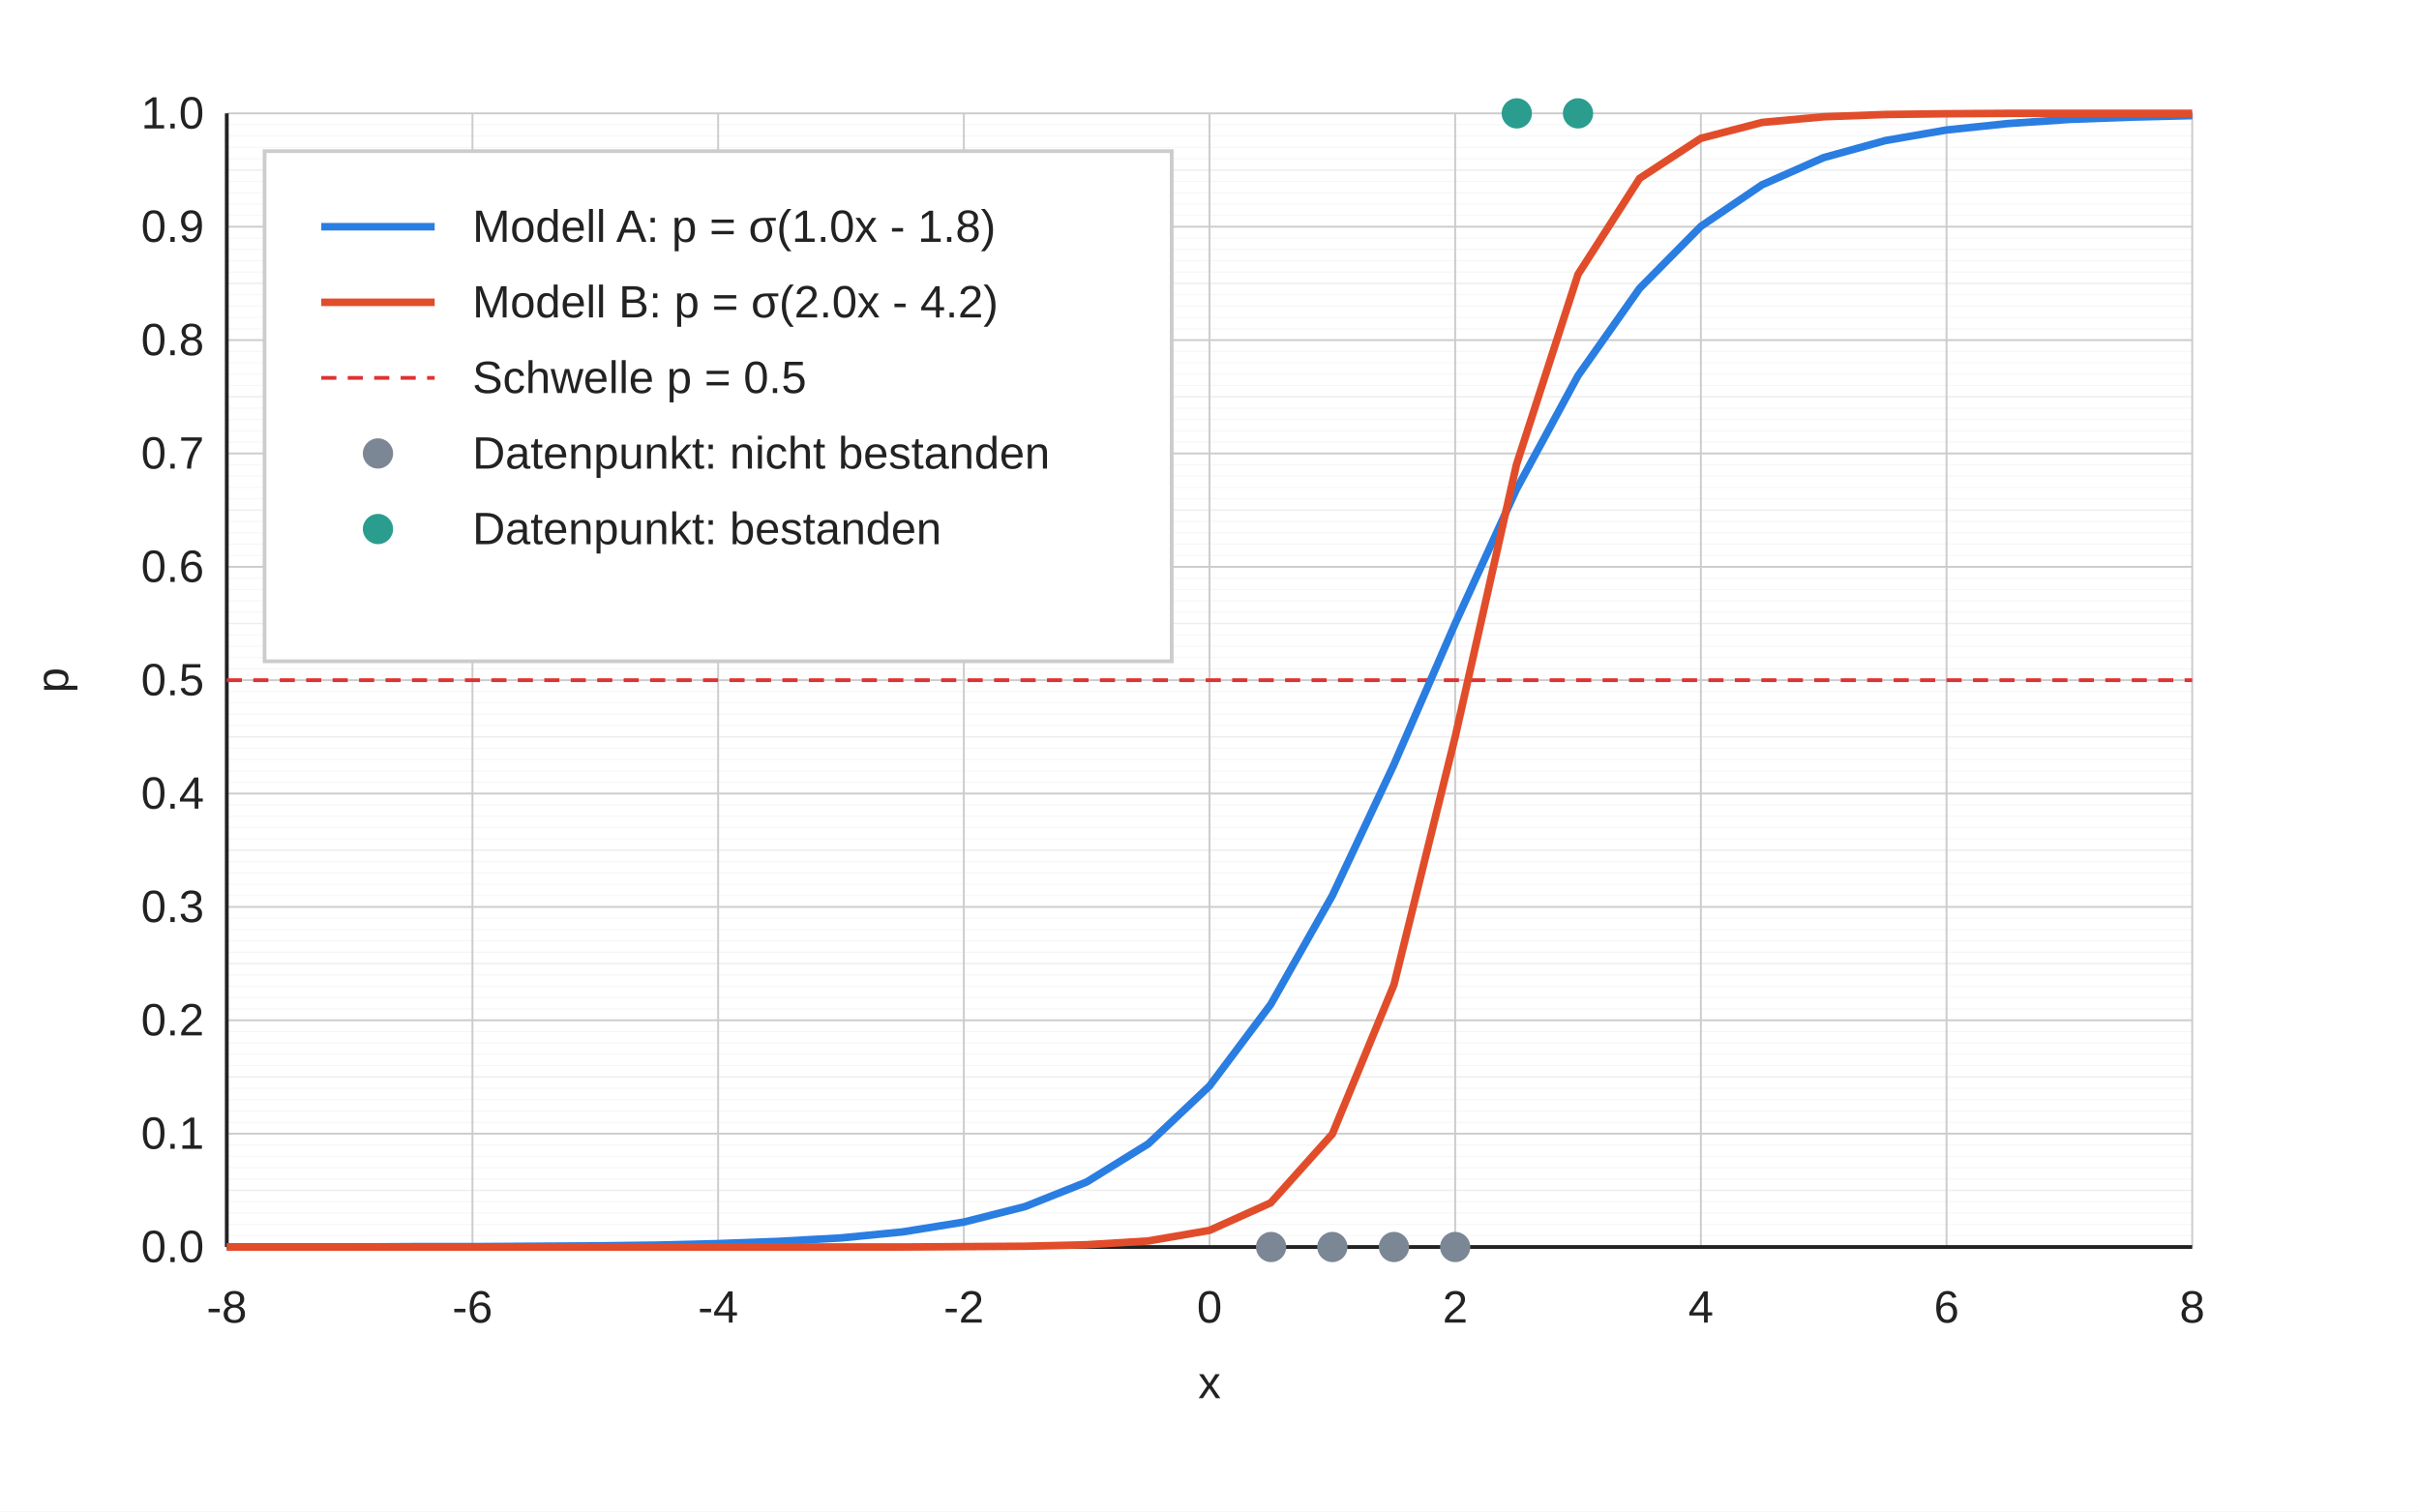
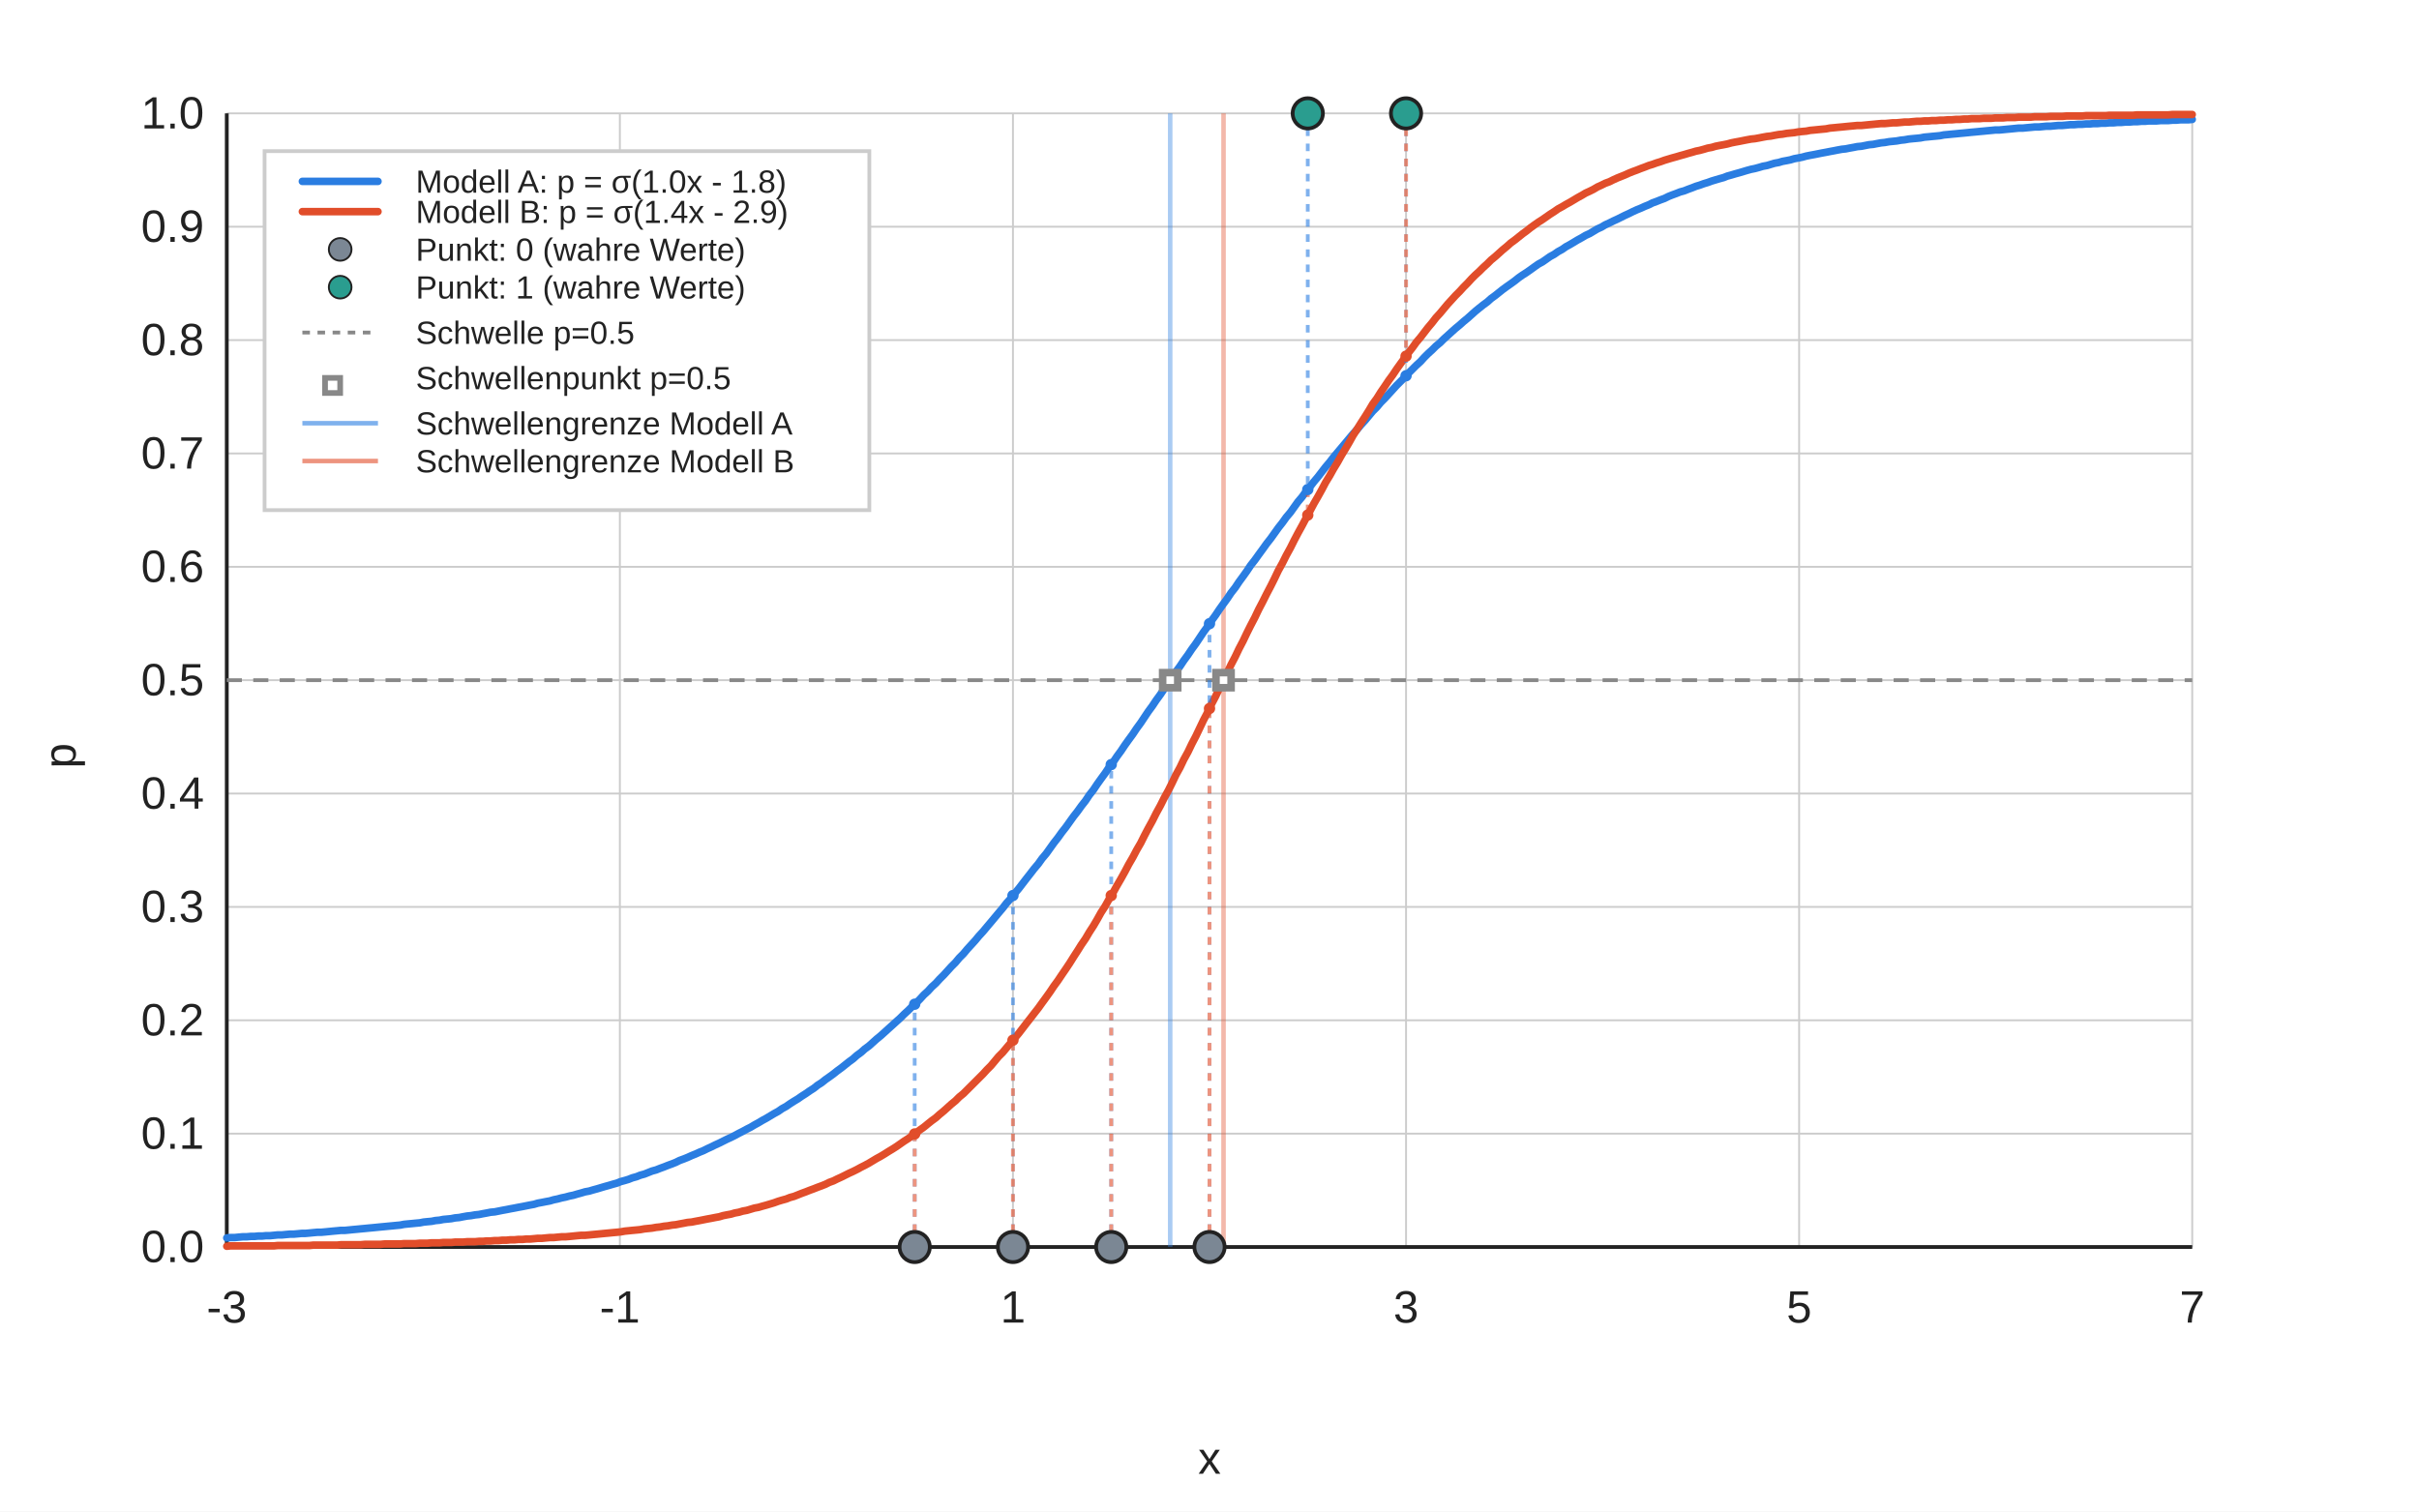
- <svg xmlns="http://www.w3.org/2000/svg" width="640" height="400" viewBox="0 0 640 400" role="img" aria-label="Sigmoid-Kurven der Modelle A und B mit Datenpunkten">
+ <svg xmlns="http://www.w3.org/2000/svg" width="640" height="400" viewBox="0 0 640 400" role="img" aria-label="Sigmoid-Kurven der Modelle A und B mit Datenpunkten und Projektionen">
  <style>
    .axis { stroke: #222; stroke-width: 1; }
    .grid { stroke: #ccc; stroke-width: 0.5; }
    .grid-fine { stroke: #eee; stroke-width: 0.4; }
-     .grid-nano { stroke: #f6f6f6; stroke-width: 0.3; }
    .label { font-family: Arial, sans-serif; font-size: 12px; fill: #222; }
-     .legend { font-family: Arial, sans-serif; font-size: 12px; fill: #222; }
-   </style>
+     .legend { font-family: Arial, sans-serif; fill: #222; }
+     </style>
  <rect x="0" y="0" width="640" height="400" fill="white" />
  <g>
-     <g class="grid-nano">
-       <line x1="60" y1="33" x2="580" y2="33" />
-       <line x1="60" y1="36" x2="580" y2="36" />
-       <line x1="60" y1="39" x2="580" y2="39" />
-       <line x1="60" y1="42" x2="580" y2="42" />
-       <line x1="60" y1="48" x2="580" y2="48" />
-       <line x1="60" y1="51" x2="580" y2="51" />
-       <line x1="60" y1="54" x2="580" y2="54" />
-       <line x1="60" y1="57" x2="580" y2="57" />
-       <line x1="60" y1="63" x2="580" y2="63" />
-       <line x1="60" y1="66" x2="580" y2="66" />
-       <line x1="60" y1="69" x2="580" y2="69" />
-       <line x1="60" y1="72" x2="580" y2="72" />
-       <line x1="60" y1="78" x2="580" y2="78" />
-       <line x1="60" y1="81" x2="580" y2="81" />
-       <line x1="60" y1="84" x2="580" y2="84" />
-       <line x1="60" y1="87" x2="580" y2="87" />
-       <line x1="60" y1="93" x2="580" y2="93" />
-       <line x1="60" y1="96" x2="580" y2="96" />
-       <line x1="60" y1="99" x2="580" y2="99" />
-       <line x1="60" y1="102" x2="580" y2="102" />
-       <line x1="60" y1="108" x2="580" y2="108" />
-       <line x1="60" y1="111" x2="580" y2="111" />
-       <line x1="60" y1="114" x2="580" y2="114" />
-       <line x1="60" y1="117" x2="580" y2="117" />
-       <line x1="60" y1="123" x2="580" y2="123" />
-       <line x1="60" y1="126" x2="580" y2="126" />
-       <line x1="60" y1="129" x2="580" y2="129" />
-       <line x1="60" y1="132" x2="580" y2="132" />
-       <line x1="60" y1="138" x2="580" y2="138" />
-       <line x1="60" y1="141" x2="580" y2="141" />
-       <line x1="60" y1="144" x2="580" y2="144" />
-       <line x1="60" y1="147" x2="580" y2="147" />
-       <line x1="60" y1="153" x2="580" y2="153" />
-       <line x1="60" y1="156" x2="580" y2="156" />
-       <line x1="60" y1="159" x2="580" y2="159" />
-       <line x1="60" y1="162" x2="580" y2="162" />
-       <line x1="60" y1="168" x2="580" y2="168" />
-       <line x1="60" y1="171" x2="580" y2="171" />
-       <line x1="60" y1="174" x2="580" y2="174" />
-       <line x1="60" y1="177" x2="580" y2="177" />
-       <line x1="60" y1="183" x2="580" y2="183" />
-       <line x1="60" y1="186" x2="580" y2="186" />
-       <line x1="60" y1="189" x2="580" y2="189" />
-       <line x1="60" y1="192" x2="580" y2="192" />
-       <line x1="60" y1="198" x2="580" y2="198" />
-       <line x1="60" y1="201" x2="580" y2="201" />
-       <line x1="60" y1="204" x2="580" y2="204" />
-       <line x1="60" y1="207" x2="580" y2="207" />
-       <line x1="60" y1="213" x2="580" y2="213" />
-       <line x1="60" y1="216" x2="580" y2="216" />
-       <line x1="60" y1="219" x2="580" y2="219" />
-       <line x1="60" y1="222" x2="580" y2="222" />
-       <line x1="60" y1="228" x2="580" y2="228" />
-       <line x1="60" y1="231" x2="580" y2="231" />
-       <line x1="60" y1="234" x2="580" y2="234" />
-       <line x1="60" y1="237" x2="580" y2="237" />
-       <line x1="60" y1="243" x2="580" y2="243" />
-       <line x1="60" y1="246" x2="580" y2="246" />
-       <line x1="60" y1="249" x2="580" y2="249" />
-       <line x1="60" y1="252" x2="580" y2="252" />
-       <line x1="60" y1="258" x2="580" y2="258" />
-       <line x1="60" y1="261" x2="580" y2="261" />
-       <line x1="60" y1="264" x2="580" y2="264" />
-       <line x1="60" y1="267" x2="580" y2="267" />
-       <line x1="60" y1="273" x2="580" y2="273" />
-       <line x1="60" y1="276" x2="580" y2="276" />
-       <line x1="60" y1="279" x2="580" y2="279" />
-       <line x1="60" y1="282" x2="580" y2="282" />
-       <line x1="60" y1="288" x2="580" y2="288" />
-       <line x1="60" y1="291" x2="580" y2="291" />
-       <line x1="60" y1="294" x2="580" y2="294" />
-       <line x1="60" y1="297" x2="580" y2="297" />
-       <line x1="60" y1="303" x2="580" y2="303" />
-       <line x1="60" y1="306" x2="580" y2="306" />
-       <line x1="60" y1="309" x2="580" y2="309" />
-       <line x1="60" y1="312" x2="580" y2="312" />
-       <line x1="60" y1="318" x2="580" y2="318" />
-       <line x1="60" y1="321" x2="580" y2="321" />
-       <line x1="60" y1="324" x2="580" y2="324" />
-       <line x1="60" y1="327" x2="580" y2="327" />
-     </g>
-     <line class="grid-fine" x1="60" y1="45" x2="580" y2="45" />
-     <line class="grid-fine" x1="60" y1="75" x2="580" y2="75" />
-     <line class="grid-fine" x1="60" y1="105" x2="580" y2="105" />
-     <line class="grid-fine" x1="60" y1="135" x2="580" y2="135" />
-     <line class="grid-fine" x1="60" y1="165" x2="580" y2="165" />
-     <line class="grid-fine" x1="60" y1="195" x2="580" y2="195" />
-     <line class="grid-fine" x1="60" y1="225" x2="580" y2="225" />
-     <line class="grid-fine" x1="60" y1="255" x2="580" y2="255" />
-     <line class="grid-fine" x1="60" y1="285" x2="580" y2="285" />
-     <line class="grid-fine" x1="60" y1="315" x2="580" y2="315" />
-     <line class="grid" x1="60" y1="30" x2="580" y2="30" />
-     <text class="label" x="54" y="34" text-anchor="end">1.0</text>
+     <line class="grid" x1="60" y1="330.0" x2="580" y2="330.0" />
+     <text class="label" x="54" y="334.0" text-anchor="end">0.0</text>
+     <line class="grid" x1="60" y1="300.0" x2="580" y2="300.0" />
+     <text class="label" x="54" y="304.0" text-anchor="end">0.1</text>
+     <line class="grid" x1="60" y1="270.0" x2="580" y2="270.0" />
+     <text class="label" x="54" y="274.0" text-anchor="end">0.2</text>
+     <line class="grid" x1="60" y1="240.0" x2="580" y2="240.0" />
+     <text class="label" x="54" y="244.0" text-anchor="end">0.3</text>
+     <line class="grid" x1="60" y1="210.0" x2="580" y2="210.0" />
+     <text class="label" x="54" y="214.0" text-anchor="end">0.4</text>
+     <line class="grid" x1="60" y1="180.0" x2="580" y2="180.0" />
+     <text class="label" x="54" y="184.0" text-anchor="end">0.5</text>
+     <line class="grid" x1="60" y1="150" x2="580" y2="150" />
+     <text class="label" x="54" y="154" text-anchor="end">0.6</text>
+     <line class="grid" x1="60" y1="120" x2="580" y2="120" />
+     <text class="label" x="54" y="124" text-anchor="end">0.7</text>
+     <line class="grid" x1="60" y1="90" x2="580" y2="90" />
+     <text class="label" x="54" y="94" text-anchor="end">0.8</text>
    <line class="grid" x1="60" y1="60" x2="580" y2="60" />
    <text class="label" x="54" y="64" text-anchor="end">0.9</text>
-     <line class="grid" x1="60" y1="90" x2="580" y2="90" />
-     <text class="label" x="54" y="94" text-anchor="end">0.8</text>
-     <line class="grid" x1="60" y1="120" x2="580" y2="120" />
-     <text class="label" x="54" y="124" text-anchor="end">0.7</text>
-     <line class="grid" x1="60" y1="150" x2="580" y2="150" />
-     <text class="label" x="54" y="154" text-anchor="end">0.6</text>
-     <line class="grid" x1="60" y1="180" x2="580" y2="180" />
-     <text class="label" x="54" y="184" text-anchor="end">0.5</text>
-     <line class="grid" x1="60" y1="210" x2="580" y2="210" />
-     <text class="label" x="54" y="214" text-anchor="end">0.4</text>
-     <line class="grid" x1="60" y1="240" x2="580" y2="240" />
-     <text class="label" x="54" y="244" text-anchor="end">0.3</text>
-     <line class="grid" x1="60" y1="270" x2="580" y2="270" />
-     <text class="label" x="54" y="274" text-anchor="end">0.2</text>
-     <line class="grid" x1="60" y1="300" x2="580" y2="300" />
-     <text class="label" x="54" y="304" text-anchor="end">0.1</text>
-     <line class="grid" x1="60" y1="330" x2="580" y2="330" />
-     <text class="label" x="54" y="334" text-anchor="end">0.0</text>
-     <line class="grid" x1="60" y1="30" x2="60" y2="330" />
-     <text class="label" x="60" y="350" text-anchor="middle">-8</text>
-     <line class="grid" x1="125.0" y1="30" x2="125.0" y2="330" />
-     <text class="label" x="125.0" y="350" text-anchor="middle">-6</text>
-     <line class="grid" x1="190.0" y1="30" x2="190.0" y2="330" />
-     <text class="label" x="190.0" y="350" text-anchor="middle">-4</text>
-     <line class="grid" x1="255.0" y1="30" x2="255.0" y2="330" />
-     <text class="label" x="255.0" y="350" text-anchor="middle">-2</text>
-     <line class="grid" x1="320.0" y1="30" x2="320.0" y2="330" />
-     <text class="label" x="320.0" y="350" text-anchor="middle">0</text>
-     <line class="grid" x1="385.0" y1="30" x2="385.0" y2="330" />
-     <text class="label" x="385.0" y="350" text-anchor="middle">2</text>
-     <line class="grid" x1="450.0" y1="30" x2="450.0" y2="330" />
-     <text class="label" x="450.0" y="350" text-anchor="middle">4</text>
-     <line class="grid" x1="515.0" y1="30" x2="515.0" y2="330" />
-     <text class="label" x="515.0" y="350" text-anchor="middle">6</text>
+     <line class="grid" x1="60" y1="30.0" x2="580" y2="30.0" />
+     <text class="label" x="54" y="34.0" text-anchor="end">1.0</text>
+     <line class="grid" x1="60.0" y1="30" x2="60.0" y2="330" />
+     <text class="label" x="60.0" y="350" text-anchor="middle">-3</text>
+     <line class="grid" x1="164.0" y1="30" x2="164.0" y2="330" />
+     <text class="label" x="164.0" y="350" text-anchor="middle">-1</text>
+     <line class="grid" x1="268.0" y1="30" x2="268.0" y2="330" />
+     <text class="label" x="268.0" y="350" text-anchor="middle">1</text>
+     <line class="grid" x1="372.0" y1="30" x2="372.0" y2="330" />
+     <text class="label" x="372.0" y="350" text-anchor="middle">3</text>
+     <line class="grid" x1="476.0" y1="30" x2="476.0" y2="330" />
+     <text class="label" x="476.0" y="350" text-anchor="middle">5</text>
    <line class="grid" x1="580.0" y1="30" x2="580.0" y2="330" />
-     <text class="label" x="580.0" y="350" text-anchor="middle">8</text>
+     <text class="label" x="580.0" y="350" text-anchor="middle">7</text>
  </g>
  <line class="axis" x1="60" y1="330" x2="580" y2="330" />
-   <line class="axis" x1="60" y1="330" x2="60" y2="30" />
-   <text class="label" x="320" y="370" text-anchor="middle">x</text>
-   <text class="label" x="18" y="180" text-anchor="middle" transform="rotate(-90 18 180)">p</text>
-   <line x1="60" y1="180" x2="580" y2="180" stroke="#d33" stroke-width="1" stroke-dasharray="4 3" />
-   <polyline fill="none" stroke="#2a7de1" stroke-width="2" points="60.0,330.0 76.2,330.0 92.5,330.0 108.8,329.9 125.0,329.9 141.2,329.8 157.5,329.7 173.8,329.5 190.0,329.1 206.2,328.5 222.5,327.6 238.8,326.0 255.0,323.4 271.2,319.3 287.5,312.8 303.8,302.7 320.0,287.4 336.2,265.8 352.5,237.0 368.8,202.3 385.0,165.0 401.2,129.5 417.5,99.4 433.8,76.3 450.0,59.9 466.2,48.9 482.5,41.7 498.8,37.2 515.0,34.4 531.2,32.7 547.5,31.6 563.8,31.0 580.0,30.6" />
-   <polyline fill="none" stroke="#e14d2a" stroke-width="2" points="60.0,330.0 76.2,330.0 92.5,330.0 108.8,330.0 125.0,330.0 141.2,330.0 157.5,330.0 173.8,330.0 190.0,330.0 206.2,330.0 222.5,330.0 238.8,330.0 255.0,329.9 271.2,329.8 287.5,329.4 303.8,328.4 320.0,325.6 336.2,318.3 352.5,300.1 368.8,260.6 385.0,195.0 401.2,123.0 417.5,72.6 433.8,47.2 450.0,36.6 466.2,32.4 482.5,30.9 498.8,30.3 515.0,30.1 531.2,30.0 547.5,30.0 563.8,30.0 580.0,30.0" />
+   <line class="axis" x1="60" y1="30" x2="60" y2="330" />
+   <text class="label" x="320.0" y="390" text-anchor="middle">x</text>
+   <text class="label" x="20" y="200.0" text-anchor="middle" transform="rotate(-90 20 200.0)">p</text>
+   <line x1="60" y1="180.0" x2="580" y2="180.0" stroke="#888" stroke-width="1" stroke-dasharray="4 3" />
+   <rect x="60" y="30" width="249.6" height="300" fill="#2a7de1" opacity="0" />
+   <rect x="309.6" y="30" width="270.4" height="300" fill="#2a7de1" opacity="0" />
+   <rect x="60" y="30" width="263.714" height="300" fill="#e14d2a" opacity="0" />
+   <rect x="323.714" y="30" width="256.286" height="300" fill="#e14d2a" opacity="0" />
+   <line x1="309.6" y1="30" x2="309.6" y2="330" stroke="#2a7de1" stroke-width="1.2" opacity="0.4" />
+   <line x1="323.714" y1="30" x2="323.714" y2="330" stroke="#e14d2a" stroke-width="1.2" opacity="0.4" />
+   <polyline fill="none" stroke="#2a7de1" stroke-width="2" stroke-linecap="round" stroke-linejoin="round" points="60.0,327.6 61.0,327.5 62.1,327.5 63.1,327.4 64.2,327.3 65.2,327.3 66.3,327.2 67.3,327.2 68.3,327.1 69.4,327.1 70.4,327.0 71.5,327.0 72.5,326.9 73.5,326.8 74.6,326.8 75.6,326.7 76.7,326.6 77.7,326.6 78.8,326.5 79.8,326.4 80.8,326.4 81.9,326.3 82.9,326.2 84.0,326.1 85.0,326.1 86.1,326.0 87.1,325.9 88.1,325.8 89.2,325.7 90.2,325.6 91.3,325.6 92.3,325.5 93.3,325.4 94.4,325.3 95.4,325.2 96.5,325.1 97.5,325.0 98.6,324.9 99.6,324.8 100.6,324.7 101.7,324.6 102.7,324.5 103.8,324.4 104.8,324.3 105.9,324.2 106.9,324.0 107.9,323.9 109.0,323.8 110.0,323.7 111.1,323.6 112.1,323.4 113.1,323.3 114.2,323.2 115.2,323.0 116.3,322.9 117.3,322.7 118.4,322.6 119.4,322.5 120.4,322.3 121.5,322.2 122.5,322.0 123.6,321.8 124.6,321.7 125.7,321.5 126.7,321.4 127.7,321.2 128.8,321.0 129.8,320.8 130.9,320.7 131.9,320.5 132.9,320.3 134.0,320.1 135.0,319.9 136.1,319.7 137.1,319.5 138.2,319.3 139.2,319.1 140.2,318.9 141.3,318.7 142.3,318.4 143.4,318.2 144.4,318.0 145.5,317.8 146.5,317.5 147.5,317.3 148.6,317.0 149.6,316.8 150.7,316.5 151.7,316.3 152.7,316.0 153.8,315.7 154.8,315.4 155.9,315.2 156.9,314.9 158.0,314.6 159.0,314.3 160.0,314.0 161.1,313.7 162.1,313.4 163.2,313.1 164.2,312.7 165.3,312.4 166.3,312.1 167.3,311.7 168.4,311.4 169.4,311.0 170.5,310.7 171.5,310.3 172.5,309.9 173.6,309.6 174.6,309.2 175.7,308.8 176.7,308.4 177.8,308.0 178.8,307.6 179.8,307.1 180.9,306.7 181.9,306.3 183.0,305.8 184.0,305.4 185.1,304.9 186.1,304.5 187.1,304.0 188.2,303.5 189.2,303.0 190.3,302.5 191.3,302.0 192.3,301.5 193.4,301.0 194.4,300.5 195.5,299.9 196.5,299.4 197.6,298.8 198.6,298.3 199.6,297.7 200.7,297.1 201.7,296.5 202.8,295.9 203.8,295.3 204.8,294.7 205.9,294.1 206.9,293.4 208.0,292.8 209.0,292.1 210.1,291.4 211.1,290.8 212.1,290.1 213.2,289.4 214.2,288.7 215.3,288.0 216.3,287.2 217.4,286.5 218.4,285.7 219.4,285.0 220.5,284.2 221.5,283.4 222.6,282.6 223.6,281.8 224.6,281.0 225.7,280.2 226.7,279.3 227.8,278.5 228.8,277.6 229.9,276.8 230.9,275.9 231.9,275.0 233.0,274.1 234.0,273.2 235.1,272.2 236.1,271.3 237.2,270.3 238.2,269.4 239.2,268.4 240.3,267.4 241.3,266.4 242.4,265.4 243.4,264.4 244.4,263.3 245.5,262.3 246.5,261.2 247.6,260.2 248.6,259.1 249.7,258.0 250.7,256.9 251.7,255.8 252.8,254.7 253.8,253.5 254.9,252.4 255.9,251.2 257.0,250.0 258.0,248.9 259.0,247.7 260.1,246.5 261.1,245.3 262.2,244.0 263.2,242.8 264.2,241.6 265.3,240.3 266.3,239.0 267.4,237.8 268.4,236.5 269.5,235.2 270.5,233.9 271.5,232.6 272.6,231.2 273.6,229.9 274.7,228.6 275.7,227.2 276.8,225.9 277.8,224.5 278.8,223.1 279.9,221.7 280.9,220.3 282.0,218.9 283.0,217.5 284.0,216.1 285.1,214.7 286.1,213.3 287.2,211.9 288.2,210.4 289.3,209.0 290.3,207.5 291.3,206.1 292.4,204.6 293.4,203.1 294.5,201.7 295.5,200.2 296.6,198.7 297.6,197.2 298.6,195.8 299.7,194.3 300.7,192.8 301.8,191.3 302.8,189.8 303.8,188.3 304.9,186.8 305.9,185.3 307.0,183.8 308.0,182.3 309.1,180.8 310.1,179.3 311.1,177.8 312.2,176.3 313.2,174.8 314.3,173.3 315.3,171.8 316.4,170.3 317.4,168.8 318.4,167.3 319.5,165.8 320.5,164.3 321.6,162.8 322.6,161.3 323.6,159.9 324.7,158.4 325.7,156.9 326.8,155.5 327.8,154.0 328.9,152.5 329.9,151.1 330.9,149.6 332.0,148.2 333.0,146.8 334.1,145.3 335.1,143.9 336.2,142.5 337.2,141.1 338.2,139.7 339.3,138.3 340.3,136.9 341.4,135.6 342.4,134.2 343.4,132.8 344.5,131.5 345.5,130.1 346.6,128.8 347.6,127.5 348.7,126.2 349.7,124.9 350.7,123.6 351.8,122.3 352.8,121.0 353.9,119.7 354.9,118.5 356.0,117.2 357.0,116.0 358.0,114.8 359.1,113.6 360.1,112.4 361.2,111.2 362.2,110.0 363.2,108.8 364.3,107.7 365.3,106.5 366.4,105.4 367.4,104.3 368.5,103.1 369.5,102.0 370.5,101.0 371.6,99.9 372.6,98.8 373.7,97.7 374.7,96.7 375.8,95.7 376.8,94.6 377.8,93.6 378.9,92.6 379.9,91.6 381.0,90.7 382.0,89.7 383.0,88.8 384.1,87.8 385.1,86.9 386.2,86.0 387.2,85.1 388.3,84.2 389.3,83.3 390.3,82.4 391.4,81.5 392.4,80.7 393.5,79.9 394.5,79.0 395.6,78.2 396.6,77.4 397.6,76.6 398.7,75.8 399.7,75.1 400.8,74.3 401.8,73.5 402.8,72.8 403.9,72.1 404.9,71.4 406.0,70.6 407.0,69.9 408.1,69.3 409.1,68.6 410.1,67.9 411.2,67.3 412.2,66.6 413.3,66.0 414.3,65.3 415.4,64.7 416.4,64.1 417.4,63.5 418.5,62.9 419.5,62.3 420.6,61.8 421.6,61.2 422.6,60.6 423.7,60.1 424.7,59.5 425.8,59.0 426.8,58.5 427.9,58.0 428.9,57.5 429.9,57.0 431.0,56.5 432.0,56.0 433.1,55.5 434.1,55.1 435.2,54.6 436.2,54.2 437.2,53.7 438.3,53.3 439.3,52.9 440.4,52.5 441.4,52.0 442.4,51.6 443.5,51.2 444.5,50.8 445.6,50.5 446.6,50.1 447.7,49.7 448.7,49.3 449.7,49.0 450.8,48.6 451.8,48.3 452.9,47.9 453.9,47.6 454.9,47.3 456.0,47.0 457.0,46.6 458.1,46.3 459.1,46.0 460.2,45.7 461.2,45.4 462.2,45.1 463.3,44.8 464.3,44.6 465.4,44.3 466.4,44.0 467.5,43.8 468.5,43.5 469.5,43.2 470.6,43.0 471.6,42.7 472.7,42.5 473.7,42.3 474.7,42.0 475.8,41.8 476.8,41.6 477.9,41.3 478.9,41.1 480.0,40.9 481.0,40.7 482.0,40.5 483.1,40.3 484.1,40.1 485.2,39.9 486.2,39.7 487.3,39.5 488.3,39.4 489.3,39.2 490.4,39.0 491.4,38.8 492.5,38.7 493.5,38.5 494.5,38.3 495.6,38.2 496.6,38.0 497.7,37.8 498.7,37.7 499.8,37.5 500.8,37.4 501.8,37.3 502.9,37.1 503.9,37.0 505.0,36.8 506.0,36.7 507.1,36.6 508.1,36.5 509.1,36.3 510.2,36.2 511.2,36.1 512.3,36.0 513.3,35.9 514.3,35.7 515.4,35.6 516.4,35.5 517.5,35.4 518.5,35.3 519.6,35.2 520.6,35.1 521.6,35.0 522.7,34.9 523.7,34.8 524.8,34.7 525.8,34.6 526.9,34.5 527.9,34.4 528.9,34.4 530.0,34.3 531.0,34.2 532.1,34.1 533.1,34.0 534.1,33.9 535.2,33.9 536.2,33.8 537.3,33.7 538.3,33.6 539.4,33.6 540.4,33.5 541.4,33.4 542.5,33.4 543.5,33.3 544.6,33.2 545.6,33.2 546.7,33.1 547.7,33.0 548.7,33.0 549.8,32.9 550.8,32.9 551.9,32.8 552.9,32.8 553.9,32.7 555.0,32.7 556.0,32.6 557.1,32.6 558.1,32.5 559.2,32.5 560.2,32.4 561.2,32.4 562.3,32.3 563.3,32.3 564.4,32.2 565.4,32.2 566.5,32.1 567.5,32.1 568.5,32.0 569.6,32.0 570.6,32.0 571.7,31.9 572.7,31.9 573.7,31.9 574.8,31.8 575.8,31.8 576.9,31.7 577.9,31.7 579.0,31.7 580.0,31.6" />
+   <polyline fill="none" stroke="#e14d2a" stroke-width="2" stroke-linecap="round" stroke-linejoin="round" points="60.0,329.8 61.0,329.7 62.1,329.7 63.1,329.7 64.2,329.7 65.2,329.7 66.3,329.7 67.3,329.7 68.3,329.7 69.4,329.7 70.4,329.7 71.5,329.7 72.5,329.7 73.5,329.6 74.6,329.6 75.6,329.6 76.7,329.6 77.7,329.6 78.8,329.6 79.8,329.6 80.8,329.6 81.9,329.6 82.9,329.5 84.0,329.5 85.0,329.5 86.1,329.5 87.1,329.5 88.1,329.5 89.2,329.5 90.2,329.4 91.3,329.4 92.3,329.4 93.3,329.4 94.4,329.4 95.4,329.4 96.5,329.3 97.5,329.3 98.6,329.3 99.6,329.3 100.6,329.3 101.7,329.2 102.7,329.2 103.8,329.2 104.8,329.2 105.9,329.2 106.9,329.1 107.9,329.1 109.0,329.1 110.0,329.1 111.1,329.0 112.1,329.0 113.1,329.0 114.2,328.9 115.2,328.9 116.3,328.9 117.3,328.8 118.4,328.8 119.4,328.8 120.4,328.7 121.5,328.7 122.5,328.7 123.6,328.6 124.6,328.6 125.7,328.6 126.7,328.5 127.7,328.5 128.8,328.4 129.8,328.4 130.9,328.3 131.9,328.3 132.9,328.2 134.0,328.2 135.0,328.1 136.1,328.1 137.1,328.0 138.2,328.0 139.2,327.9 140.2,327.9 141.3,327.8 142.3,327.7 143.4,327.7 144.4,327.6 145.5,327.5 146.5,327.5 147.5,327.4 148.6,327.3 149.6,327.3 150.7,327.2 151.7,327.1 152.7,327.0 153.8,326.9 154.8,326.9 155.9,326.8 156.9,326.7 158.0,326.6 159.0,326.5 160.0,326.4 161.1,326.3 162.1,326.2 163.2,326.1 164.2,326.0 165.3,325.8 166.3,325.7 167.3,325.6 168.4,325.5 169.4,325.4 170.5,325.2 171.5,325.1 172.5,325.0 173.6,324.8 174.6,324.7 175.7,324.5 176.7,324.4 177.8,324.2 178.8,324.1 179.8,323.9 180.9,323.7 181.9,323.5 183.0,323.4 184.0,323.2 185.1,323.0 186.1,322.8 187.1,322.6 188.2,322.4 189.2,322.2 190.3,322.0 191.3,321.7 192.3,321.5 193.4,321.3 194.4,321.0 195.5,320.8 196.5,320.5 197.6,320.3 198.6,320.0 199.6,319.7 200.7,319.5 201.7,319.2 202.8,318.9 203.8,318.6 204.8,318.3 205.9,317.9 206.9,317.6 208.0,317.3 209.0,316.9 210.1,316.6 211.1,316.2 212.1,315.8 213.2,315.4 214.2,315.0 215.3,314.6 216.3,314.2 217.4,313.8 218.4,313.4 219.4,312.9 220.5,312.5 221.5,312.0 222.6,311.5 223.6,311.0 224.6,310.5 225.7,310.0 226.7,309.5 227.8,308.9 228.8,308.4 229.9,307.8 230.9,307.2 231.9,306.6 233.0,306.0 234.0,305.4 235.1,304.7 236.1,304.1 237.2,303.4 238.2,302.7 239.2,302.0 240.3,301.3 241.3,300.6 242.4,299.8 243.4,299.0 244.4,298.3 245.5,297.4 246.5,296.6 247.6,295.8 248.6,294.9 249.7,294.0 250.7,293.1 251.7,292.2 252.8,291.3 253.8,290.3 254.9,289.4 255.9,288.4 257.0,287.3 258.0,286.3 259.0,285.3 260.1,284.2 261.1,283.1 262.2,282.0 263.2,280.8 264.2,279.6 265.3,278.5 266.3,277.3 267.4,276.0 268.4,274.8 269.5,273.5 270.5,272.2 271.5,270.9 272.6,269.5 273.6,268.2 274.7,266.8 275.7,265.4 276.8,263.9 277.8,262.5 278.8,261.0 279.9,259.5 280.9,258.0 282.0,256.4 283.0,254.9 284.0,253.3 285.1,251.6 286.1,250.0 287.2,248.4 288.2,246.7 289.3,245.0 290.3,243.3 291.3,241.5 292.4,239.8 293.4,238.0 294.5,236.2 295.5,234.4 296.6,232.5 297.6,230.7 298.6,228.8 299.7,226.9 300.7,225.0 301.8,223.1 302.8,221.1 303.8,219.2 304.9,217.2 305.9,215.2 307.0,213.2 308.0,211.2 309.1,209.2 310.1,207.2 311.1,205.1 312.2,203.1 313.2,201.0 314.3,199.0 315.3,196.9 316.4,194.8 317.4,192.7 318.4,190.6 319.5,188.5 320.5,186.4 321.6,184.3 322.6,182.2 323.6,180.1 324.7,178.0 325.7,175.9 326.8,173.8 327.8,171.7 328.9,169.6 329.9,167.5 330.9,165.5 332.0,163.4 333.0,161.3 334.1,159.2 335.1,157.2 336.2,155.1 337.2,153.1 338.2,151.0 339.3,149.0 340.3,147.0 341.4,145.0 342.4,143.0 343.4,141.1 344.5,139.1 345.5,137.2 346.6,135.2 347.6,133.3 348.7,131.4 349.7,129.6 350.7,127.7 351.8,125.9 352.8,124.1 353.9,122.3 354.9,120.5 356.0,118.7 357.0,117.0 358.0,115.2 359.1,113.5 360.1,111.9 361.2,110.2 362.2,108.6 363.2,106.9 364.3,105.4 365.3,103.8 366.4,102.2 367.4,100.7 368.5,99.2 369.5,97.7 370.5,96.3 371.6,94.8 372.6,93.4 373.7,92.0 374.7,90.6 375.8,89.3 376.8,88.0 377.8,86.7 378.9,85.4 379.9,84.1 381.0,82.9 382.0,81.7 383.0,80.5 384.1,79.3 385.1,78.2 386.2,77.1 387.2,76.0 388.3,74.9 389.3,73.8 390.3,72.8 391.4,71.8 392.4,70.8 393.5,69.8 394.5,68.8 395.6,67.9 396.6,67.0 397.6,66.1 398.7,65.2 399.7,64.3 400.8,63.5 401.8,62.7 402.8,61.9 403.9,61.1 404.9,60.3 406.0,59.5 407.0,58.8 408.1,58.1 409.1,57.4 410.1,56.7 411.2,56.0 412.2,55.3 413.3,54.7 414.3,54.1 415.4,53.5 416.4,52.9 417.4,52.3 418.5,51.7 419.5,51.1 420.6,50.6 421.6,50.1 422.6,49.5 423.7,49.0 424.7,48.5 425.8,48.1 426.8,47.6 427.9,47.1 428.9,46.7 429.9,46.3 431.0,45.8 432.0,45.4 433.1,45.0 434.1,44.6 435.2,44.2 436.2,43.8 437.2,43.5 438.3,43.1 439.3,42.8 440.4,42.4 441.4,42.1 442.4,41.8 443.5,41.5 444.5,41.2 445.6,40.9 446.6,40.6 447.7,40.3 448.7,40.0 449.7,39.8 450.8,39.5 451.8,39.2 452.9,39.0 453.9,38.7 454.9,38.5 456.0,38.3 457.0,38.1 458.1,37.8 459.1,37.6 460.2,37.4 461.2,37.2 462.2,37.0 463.3,36.8 464.3,36.7 465.4,36.5 466.4,36.3 467.5,36.1 468.5,36.0 469.5,35.8 470.6,35.6 471.6,35.5 472.7,35.3 473.7,35.2 474.7,35.1 475.8,34.9 476.8,34.8 477.9,34.7 478.9,34.5 480.0,34.4 481.0,34.3 482.0,34.2 483.1,34.1 484.1,33.9 485.2,33.8 486.2,33.7 487.3,33.6 488.3,33.5 489.3,33.4 490.4,33.3 491.4,33.2 492.5,33.2 493.5,33.1 494.5,33.0 495.6,32.9 496.6,32.8 497.7,32.7 498.7,32.7 499.8,32.6 500.8,32.5 501.8,32.5 502.9,32.4 503.9,32.3 505.0,32.3 506.0,32.2 507.1,32.1 508.1,32.1 509.1,32.0 510.2,32.0 511.2,31.9 512.3,31.9 513.3,31.8 514.3,31.8 515.4,31.7 516.4,31.7 517.5,31.6 518.5,31.6 519.6,31.5 520.6,31.5 521.6,31.4 522.7,31.4 523.7,31.4 524.8,31.3 525.8,31.3 526.9,31.3 527.9,31.2 528.9,31.2 530.0,31.2 531.0,31.1 532.1,31.1 533.1,31.1 534.1,31.0 535.2,31.0 536.2,31.0 537.3,31.0 538.3,30.9 539.4,30.9 540.4,30.9 541.4,30.9 542.5,30.8 543.5,30.8 544.6,30.8 545.6,30.8 546.7,30.7 547.7,30.7 548.7,30.7 549.8,30.7 550.8,30.7 551.9,30.6 552.9,30.6 553.9,30.6 555.0,30.6 556.0,30.6 557.1,30.6 558.1,30.5 559.2,30.5 560.2,30.5 561.2,30.5 562.3,30.5 563.3,30.5 564.4,30.5 565.4,30.4 566.5,30.4 567.5,30.4 568.5,30.4 569.6,30.4 570.6,30.4 571.7,30.4 572.7,30.4 573.7,30.4 574.8,30.3 575.8,30.3 576.9,30.3 577.9,30.3 579.0,30.3 580.0,30.3" />
+   <g stroke="#999" stroke-width="1" stroke-dasharray="2 2" opacity="0.6">
+     <line x1="242.0" y1="330" x2="242.0" y2="265.75" stroke="#2a7de1" stroke-dasharray="2 2" />
+     <line x1="242.0" y1="330" x2="242.0" y2="300.075" stroke="#e14d2a" stroke-dasharray="2 2" />
+     <line x1="268.0" y1="330" x2="268.0" y2="236.992" stroke="#2a7de1" stroke-dasharray="2 2" />
+     <line x1="268.0" y1="330" x2="268.0" y2="275.272" stroke="#e14d2a" stroke-dasharray="2 2" />
+     <line x1="294.0" y1="330" x2="294.0" y2="202.333" stroke="#2a7de1" stroke-dasharray="2 2" />
+     <line x1="294.0" y1="330" x2="294.0" y2="236.992" stroke="#e14d2a" stroke-dasharray="2 2" />
+     <line x1="320.0" y1="330" x2="320.0" y2="165.05" stroke="#2a7de1" stroke-dasharray="2 2" />
+     <line x1="320.0" y1="330" x2="320.0" y2="187.494" stroke="#e14d2a" stroke-dasharray="2 2" />
+     <line x1="346.0" y1="30" x2="346.0" y2="129.544" stroke="#2a7de1" stroke-dasharray="2 2" />
+     <line x1="346.0" y1="129.544" x2="346.0" y2="136.303" stroke="#e14d2a" stroke-dasharray="2 2" />
+     <line x1="372.0" y1="30" x2="372.0" y2="99.443" stroke="#2a7de1" stroke-dasharray="2 2" />
+     <line x1="372.0" y1="30" x2="372.0" y2="94.25" stroke="#e14d2a" stroke-dasharray="2 2" />
+   </g>
+   <g fill="#666">
+     <circle cx="242.0" cy="265.75" r="1.5" fill="#2a7de1" />
+     <circle cx="242.0" cy="300.075" r="1.5" fill="#e14d2a" />
+     <circle cx="268.0" cy="236.992" r="1.5" fill="#2a7de1" />
+     <circle cx="268.0" cy="275.272" r="1.5" fill="#e14d2a" />
+     <circle cx="294.0" cy="202.333" r="1.5" fill="#2a7de1" />
+     <circle cx="294.0" cy="236.992" r="1.5" fill="#e14d2a" />
+     <circle cx="320.0" cy="165.05" r="1.5" fill="#2a7de1" />
+     <circle cx="320.0" cy="187.494" r="1.5" fill="#e14d2a" />
+     <circle cx="346.0" cy="129.544" r="1.5" fill="#2a7de1" />
+     <circle cx="346.0" cy="136.303" r="1.5" fill="#e14d2a" />
+     <circle cx="372.0" cy="99.443" r="1.5" fill="#2a7de1" />
+     <circle cx="372.0" cy="94.25" r="1.5" fill="#e14d2a" />
+   </g>
+   <g fill="white" stroke="#888" stroke-width="2">
+     <rect x="307.6" y="178.0" width="4" height="4" />
+     <rect x="321.714" y="178.0" width="4" height="4" />
+   </g>
  <g>
-     <circle cx="336.3" cy="330" r="4" fill="#7b8794" />
-     <circle cx="352.5" cy="330" r="4" fill="#7b8794" />
-     <circle cx="368.8" cy="330" r="4" fill="#7b8794" />
-     <circle cx="385.0" cy="330" r="4" fill="#7b8794" />
-     <circle cx="401.3" cy="30" r="4" fill="#2a9d8f" />
-     <circle cx="417.5" cy="30" r="4" fill="#2a9d8f" />
+     <circle cx="242.0" cy="330" r="4" fill="#7b8794" stroke="#222" stroke-width="1" />
+     <circle cx="268.0" cy="330" r="4" fill="#7b8794" stroke="#222" stroke-width="1" />
+     <circle cx="294.0" cy="330" r="4" fill="#7b8794" stroke="#222" stroke-width="1" />
+     <circle cx="320.0" cy="330" r="4" fill="#7b8794" stroke="#222" stroke-width="1" />
+     <circle cx="346.0" cy="30" r="4" fill="#2a9d8f" stroke="#222" stroke-width="1" />
+     <circle cx="372.0" cy="30" r="4" fill="#2a9d8f" stroke="#222" stroke-width="1" />
  </g>
-   <rect x="70" y="40" width="240" height="135" fill="white" stroke="#ccc" />
-   <line x1="85" y1="60" x2="115" y2="60" stroke="#2a7de1" stroke-width="2" />
-   <text class="legend" x="125" y="64">Modell A: p = σ(1.0x - 1.8)</text>
-   <line x1="85" y1="80" x2="115" y2="80" stroke="#e14d2a" stroke-width="2" />
-   <text class="legend" x="125" y="84">Modell B: p = σ(2.0x - 4.2)</text>
-   <line x1="85" y1="100" x2="115" y2="100" stroke="#d33" stroke-width="1" stroke-dasharray="4 3" />
-   <text class="legend" x="125" y="104">Schwelle p = 0.5</text>
-   <circle cx="100" cy="120" r="4" fill="#7b8794" />
-   <text class="legend" x="125" y="124">Datenpunkt: nicht bestanden</text>
-   <circle cx="100" cy="140" r="4" fill="#2a9d8f" />
-   <text class="legend" x="125" y="144">Datenpunkt: bestanden</text>
+   <g>
+     <rect x="70" y="40" width="160" height="95" fill="white" stroke="#ccc" />
+     <line x1="80" y1="48" x2="100" y2="48" stroke="#2a7de1" stroke-width="2" stroke-linecap="round" />
+     <text class="legend" x="110" y="51" font-size="8.5">Modell A: p = σ(1.0x - 1.8)</text>
+     <line x1="80" y1="56" x2="100" y2="56" stroke="#e14d2a" stroke-width="2" stroke-linecap="round" />
+     <text class="legend" x="110" y="59" font-size="8.5">Modell B: p = σ(1.4x - 2.9)</text>
+     <circle cx="90" cy="66" r="3" fill="#7b8794" stroke="#222" stroke-width="0.5" />
+     <text class="legend" x="110" y="69" font-size="8.5">Punkt: 0 (wahre Werte)</text>
+     <circle cx="90" cy="76" r="3" fill="#2a9d8f" stroke="#222" stroke-width="0.5" />
+     <text class="legend" x="110" y="79" font-size="8.5">Punkt: 1 (wahre Werte)</text>
+     <line x1="80" y1="88" x2="100" y2="88" stroke="#888" stroke-width="1" stroke-dasharray="2 2" />
+     <text class="legend" x="110" y="91" font-size="8.5">Schwelle p=0.5</text>
+     <rect x="86" y="100" width="4" height="4" fill="white" stroke="#888" stroke-width="1.5" />
+     <text class="legend" x="110" y="103" font-size="8.5">Schwellenpunkt p=0.5</text>
+     <line x1="80" y1="112" x2="100" y2="112" stroke="#2a7de1" stroke-width="1.2" opacity="0.6" />
+     <text class="legend" x="110" y="115" font-size="8.5">Schwellengrenze Modell A</text>
+     <line x1="80" y1="122" x2="100" y2="122" stroke="#e14d2a" stroke-width="1.2" opacity="0.6" />
+     <text class="legend" x="110" y="125" font-size="8.5">Schwellengrenze Modell B</text>
+   </g>
</svg>
